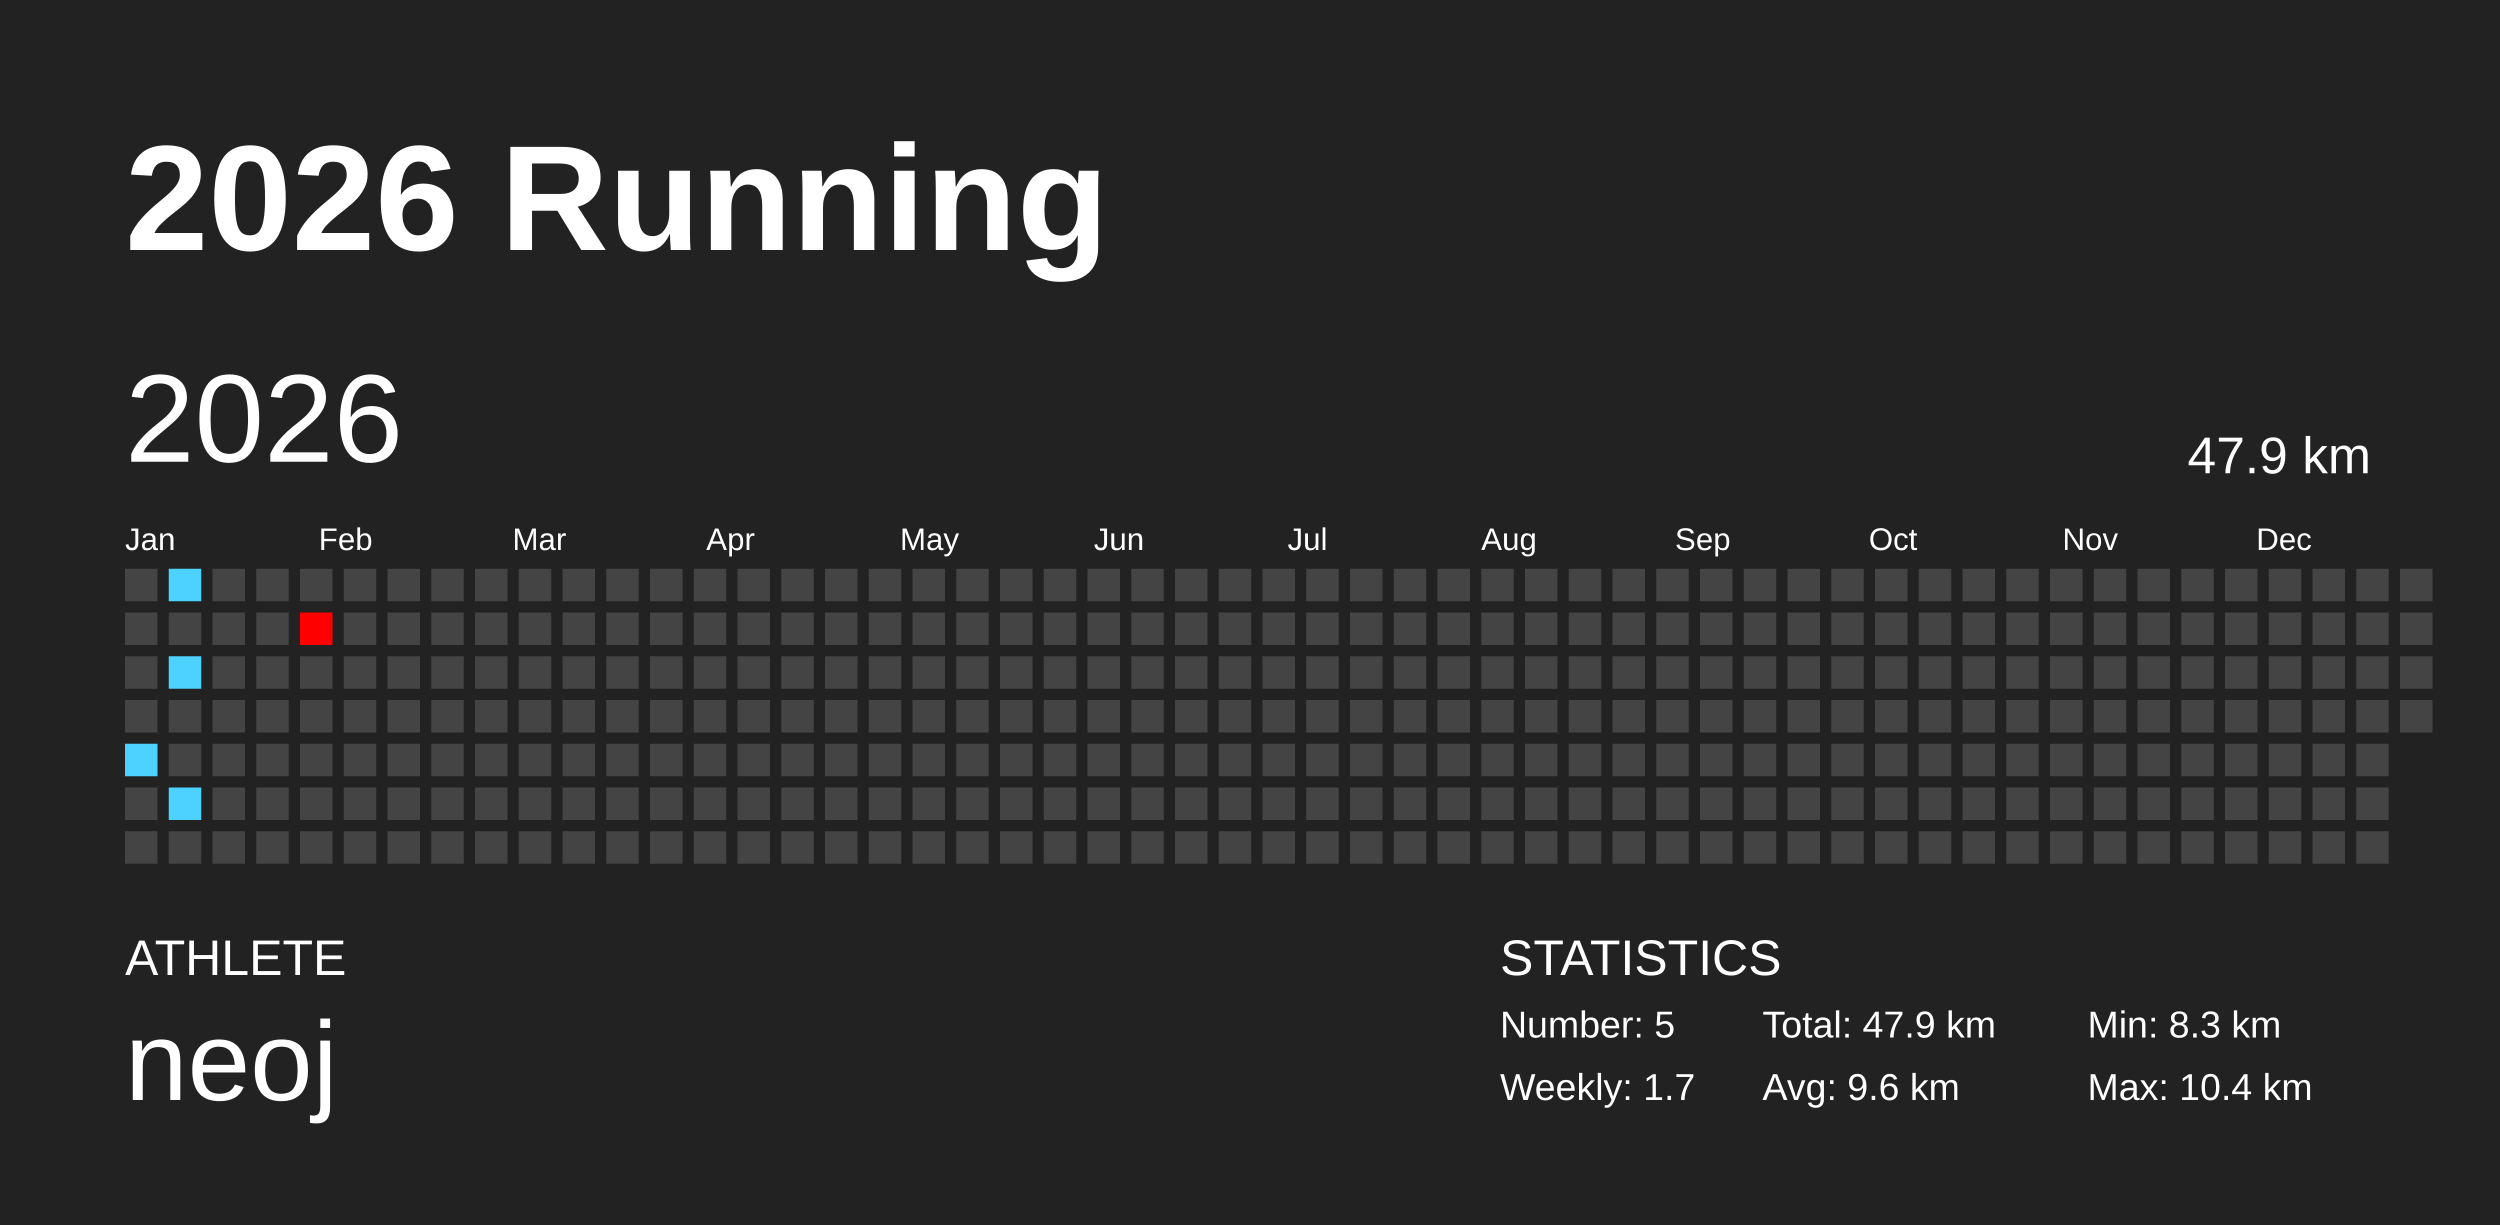
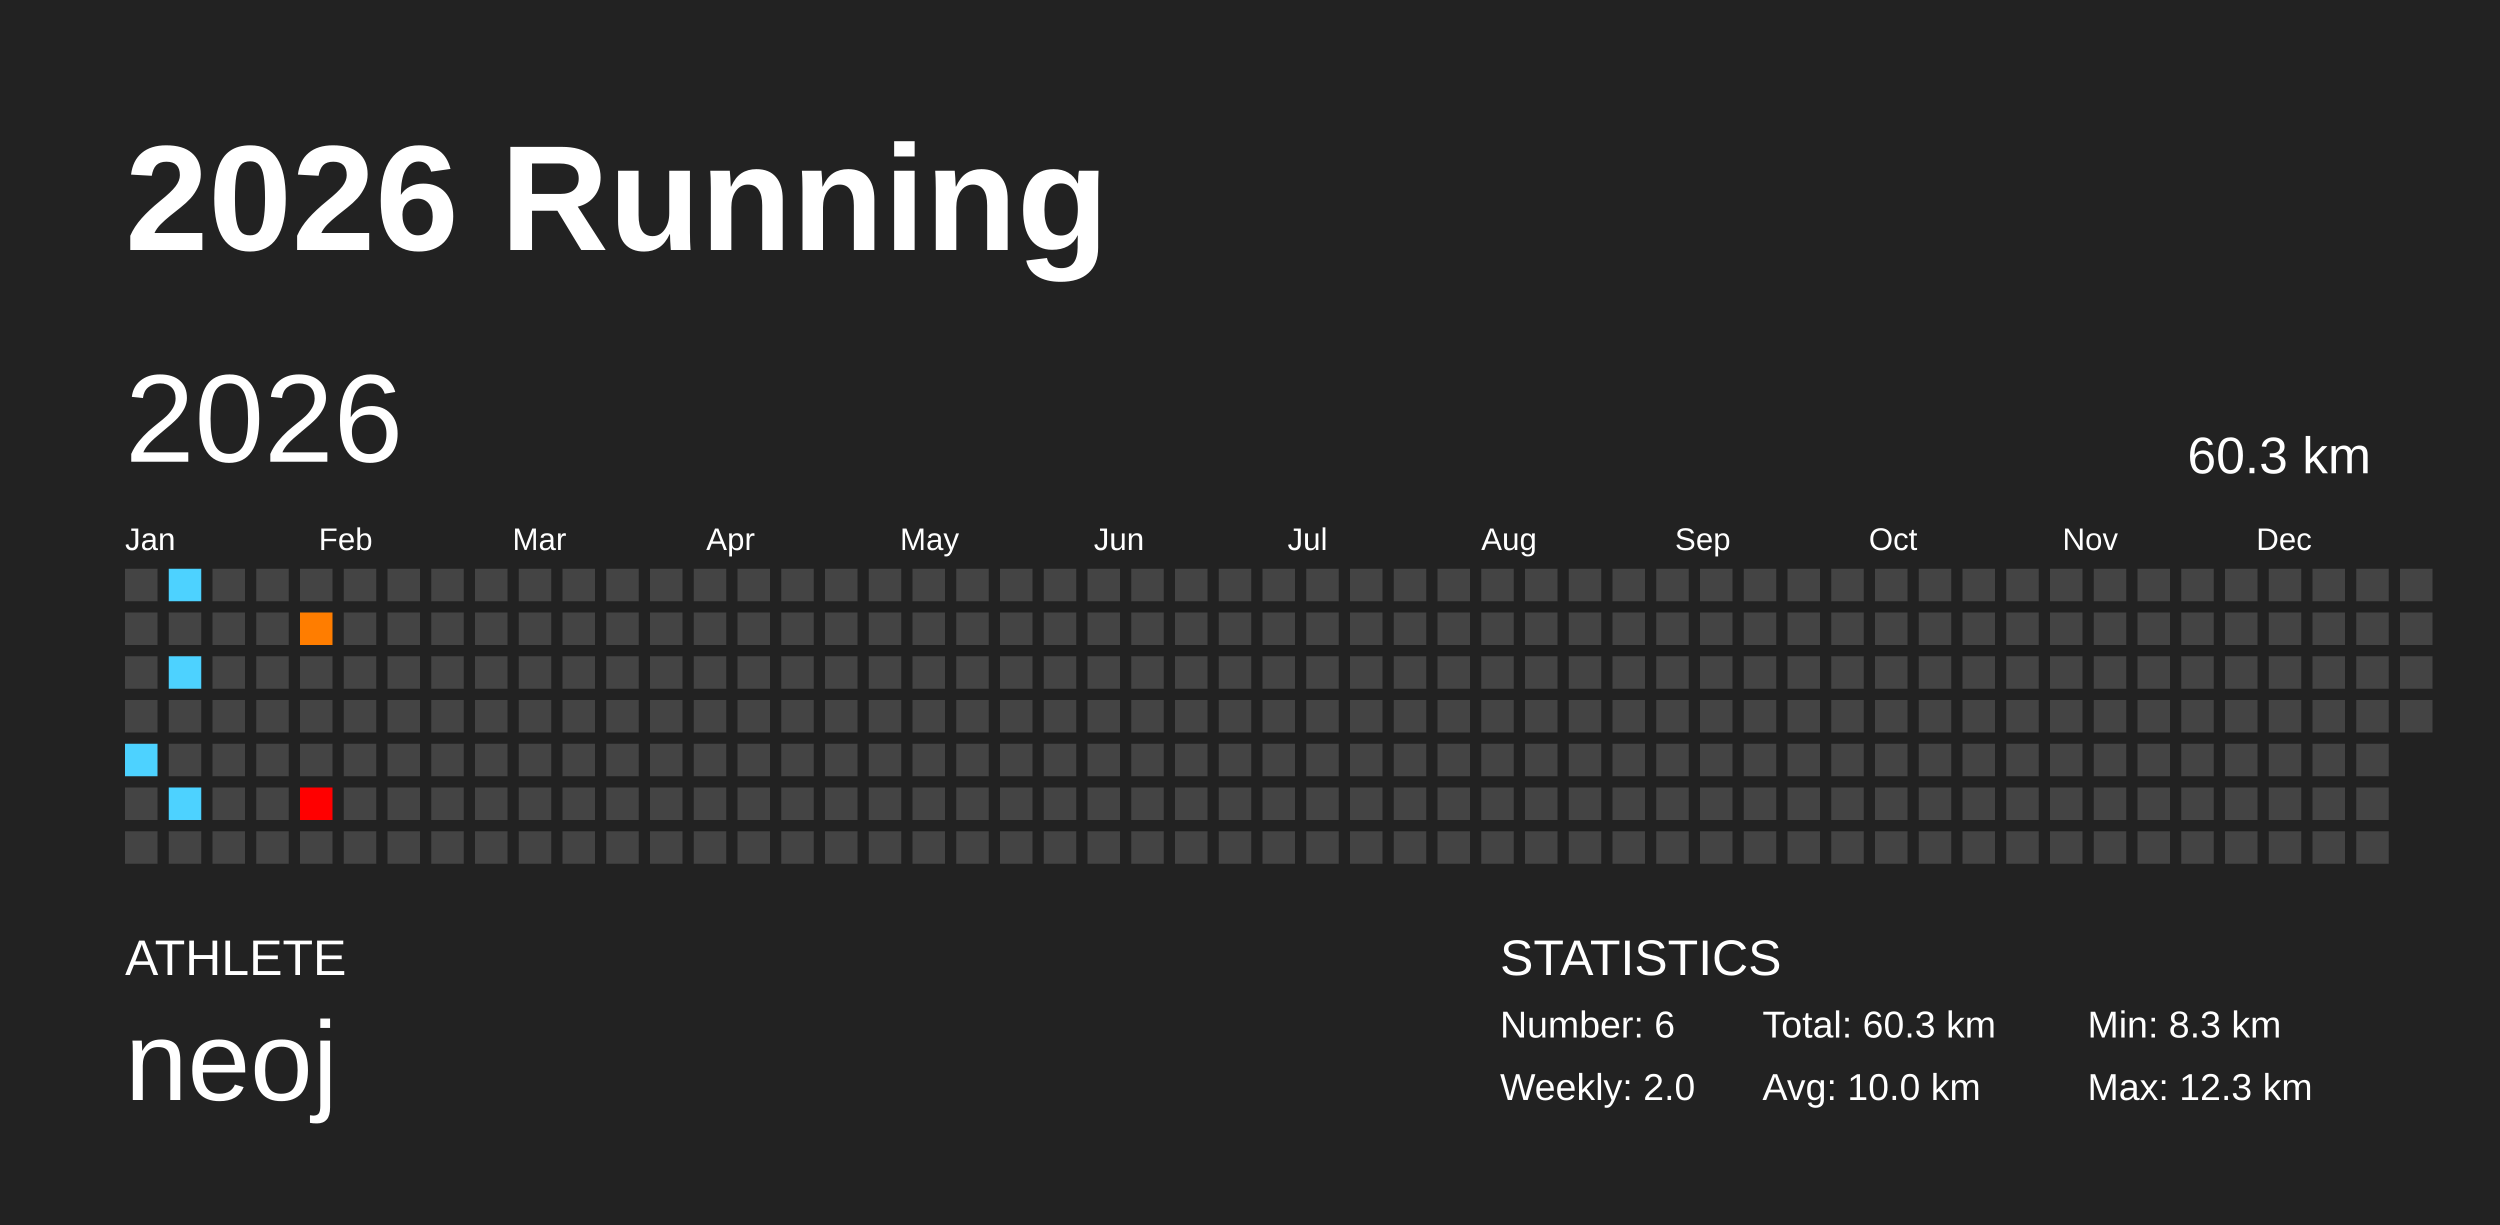
<svg xmlns="http://www.w3.org/2000/svg" baseProfile="full" height="98mm" version="1.1" viewBox="0,0,200,98" width="200mm">
  <defs />
  <rect fill="#222222" height="98" width="200" x="0" y="0" />
  <text fill="#FFFFFF" style="font-size:12px; font-family:Arial; font-weight:bold;" x="10" y="20">2026 Running</text>
  <text fill="#FFFFFF" style="font-size:4px; font-family:Arial" x="10" y="78">ATHLETE</text>
  <text fill="#FFFFFF" style="font-size:9px; font-family:Arial" x="10" y="88">neoj</text>
  <text fill="#FFFFFF" style="font-size:4px; font-family:Arial" x="120" y="78">STATISTICS</text>
-   <text fill="#FFFFFF" style="font-size:3px; font-family:Arial" x="120" y="83">Number: 5</text>
-   <text fill="#FFFFFF" style="font-size:3px; font-family:Arial" x="120" y="88">Weekly: 1.7</text>
-   <text fill="#FFFFFF" style="font-size:3px; font-family:Arial" x="141" y="83">Total: 47.9 km</text>
-   <text fill="#FFFFFF" style="font-size:3px; font-family:Arial" x="141" y="88">Avg: 9.6 km</text>
+   <text fill="#FFFFFF" style="font-size:3px; font-family:Arial" x="120" y="83">Number: 6</text>
+   <text fill="#FFFFFF" style="font-size:3px; font-family:Arial" x="120" y="88">Weekly: 2.0</text>
+   <text fill="#FFFFFF" style="font-size:3px; font-family:Arial" x="141" y="83">Total: 60.3 km</text>
+   <text fill="#FFFFFF" style="font-size:3px; font-family:Arial" x="141" y="88">Avg: 10.0 km</text>
  <text fill="#FFFFFF" style="font-size:3px; font-family:Arial" x="167" y="83">Min: 8.3 km</text>
-   <text fill="#FFFFFF" style="font-size:3px; font-family:Arial" x="167" y="88">Max: 10.4 km</text>
+   <text fill="#FFFFFF" style="font-size:3px; font-family:Arial" x="167" y="88">Max: 12.3 km</text>
  <text dominant-baseline="hanging" fill="#FFFFFF" style="font-size:10.0px; font-family:Arial;" x="10" y="30">2026</text>
-   <text dominant-baseline="hanging" fill="#FFFFFF" style="font-size:4.125px; font-family:Arial;" x="175" y="35">47.9 km</text>
+   <text dominant-baseline="hanging" fill="#FFFFFF" style="font-size:4.125px; font-family:Arial;" x="175" y="35">60.3 km</text>
  <text fill="#FFFFFF" style="font-size:2.5px; font-family:Arial" x="10.0" y="44">Jan</text>
  <text fill="#FFFFFF" style="font-size:2.5px; font-family:Arial" x="25.5" y="44">Feb</text>
  <text fill="#FFFFFF" style="font-size:2.5px; font-family:Arial" x="41.0" y="44">Mar</text>
  <text fill="#FFFFFF" style="font-size:2.5px; font-family:Arial" x="56.5" y="44">Apr</text>
  <text fill="#FFFFFF" style="font-size:2.5px; font-family:Arial" x="72.0" y="44">May</text>
  <text fill="#FFFFFF" style="font-size:2.5px; font-family:Arial" x="87.5" y="44">Jun</text>
  <text fill="#FFFFFF" style="font-size:2.5px; font-family:Arial" x="103.0" y="44">Jul</text>
  <text fill="#FFFFFF" style="font-size:2.5px; font-family:Arial" x="118.5" y="44">Aug</text>
  <text fill="#FFFFFF" style="font-size:2.5px; font-family:Arial" x="134.0" y="44">Sep</text>
  <text fill="#FFFFFF" style="font-size:2.5px; font-family:Arial" x="149.5" y="44">Oct</text>
  <text fill="#FFFFFF" style="font-size:2.5px; font-family:Arial" x="165.0" y="44">Nov</text>
  <text fill="#FFFFFF" style="font-size:2.5px; font-family:Arial" x="180.5" y="44">Dec</text>
  <rect fill="#444444" height="2.6" width="2.6" x="10.0" y="45.5" />
  <rect fill="#444444" height="2.6" width="2.6" x="10.0" y="49.0" />
  <rect fill="#444444" height="2.6" width="2.6" x="10.0" y="52.5" />
  <rect fill="#444444" height="2.6" width="2.6" x="10.0" y="56.0" />
  <rect fill="#4dd2ff" height="2.6" width="2.6" x="10.0" y="59.5" />
  <rect fill="#444444" height="2.6" width="2.6" x="10.0" y="63.0" />
  <rect fill="#444444" height="2.6" width="2.6" x="10.0" y="66.5" />
  <rect fill="#4dd2ff" height="2.6" width="2.6" x="13.5" y="45.5" />
  <rect fill="#444444" height="2.6" width="2.6" x="13.5" y="49.0" />
  <rect fill="#4dd2ff" height="2.6" width="2.6" x="13.5" y="52.5" />
  <rect fill="#444444" height="2.6" width="2.6" x="13.5" y="56.0" />
  <rect fill="#444444" height="2.6" width="2.6" x="13.5" y="59.5" />
  <rect fill="#4dd2ff" height="2.6" width="2.6" x="13.5" y="63.0" />
  <rect fill="#444444" height="2.6" width="2.6" x="13.5" y="66.5" />
  <rect fill="#444444" height="2.6" width="2.6" x="17.0" y="45.5" />
  <rect fill="#444444" height="2.6" width="2.6" x="17.0" y="49.0" />
  <rect fill="#444444" height="2.6" width="2.6" x="17.0" y="52.5" />
  <rect fill="#444444" height="2.6" width="2.6" x="17.0" y="56.0" />
  <rect fill="#444444" height="2.6" width="2.6" x="17.0" y="59.5" />
  <rect fill="#444444" height="2.6" width="2.6" x="17.0" y="63.0" />
  <rect fill="#444444" height="2.6" width="2.6" x="17.0" y="66.5" />
  <rect fill="#444444" height="2.6" width="2.6" x="20.5" y="45.5" />
  <rect fill="#444444" height="2.6" width="2.6" x="20.5" y="49.0" />
  <rect fill="#444444" height="2.6" width="2.6" x="20.5" y="52.5" />
  <rect fill="#444444" height="2.6" width="2.6" x="20.5" y="56.0" />
  <rect fill="#444444" height="2.6" width="2.6" x="20.5" y="59.5" />
  <rect fill="#444444" height="2.6" width="2.6" x="20.5" y="63.0" />
  <rect fill="#444444" height="2.6" width="2.6" x="20.5" y="66.5" />
  <rect fill="#444444" height="2.6" width="2.6" x="24.0" y="45.5" />
-   <rect fill="#ff0000" height="2.6" width="2.6" x="24.0" y="49.0" />
+   <rect fill="#ff7d00" height="2.6" width="2.6" x="24.0" y="49.0" />
  <rect fill="#444444" height="2.6" width="2.6" x="24.0" y="52.5" />
  <rect fill="#444444" height="2.6" width="2.6" x="24.0" y="56.0" />
  <rect fill="#444444" height="2.6" width="2.6" x="24.0" y="59.5" />
-   <rect fill="#444444" height="2.6" width="2.6" x="24.0" y="63.0" />
+   <rect fill="#ff0000" height="2.6" width="2.6" x="24.0" y="63.0" />
  <rect fill="#444444" height="2.6" width="2.6" x="24.0" y="66.5" />
  <rect fill="#444444" height="2.6" width="2.6" x="27.5" y="45.5" />
  <rect fill="#444444" height="2.6" width="2.6" x="27.5" y="49.0" />
  <rect fill="#444444" height="2.6" width="2.6" x="27.5" y="52.5" />
  <rect fill="#444444" height="2.6" width="2.6" x="27.5" y="56.0" />
  <rect fill="#444444" height="2.6" width="2.6" x="27.5" y="59.5" />
  <rect fill="#444444" height="2.6" width="2.6" x="27.5" y="63.0" />
  <rect fill="#444444" height="2.6" width="2.6" x="27.5" y="66.5" />
  <rect fill="#444444" height="2.6" width="2.6" x="31.0" y="45.5" />
  <rect fill="#444444" height="2.6" width="2.6" x="31.0" y="49.0" />
  <rect fill="#444444" height="2.6" width="2.6" x="31.0" y="52.5" />
  <rect fill="#444444" height="2.6" width="2.6" x="31.0" y="56.0" />
  <rect fill="#444444" height="2.6" width="2.6" x="31.0" y="59.5" />
  <rect fill="#444444" height="2.6" width="2.6" x="31.0" y="63.0" />
  <rect fill="#444444" height="2.6" width="2.6" x="31.0" y="66.5" />
  <rect fill="#444444" height="2.6" width="2.6" x="34.5" y="45.5" />
  <rect fill="#444444" height="2.6" width="2.6" x="34.5" y="49.0" />
  <rect fill="#444444" height="2.6" width="2.6" x="34.5" y="52.5" />
  <rect fill="#444444" height="2.6" width="2.6" x="34.5" y="56.0" />
  <rect fill="#444444" height="2.6" width="2.6" x="34.5" y="59.5" />
  <rect fill="#444444" height="2.6" width="2.6" x="34.5" y="63.0" />
  <rect fill="#444444" height="2.6" width="2.6" x="34.5" y="66.5" />
  <rect fill="#444444" height="2.6" width="2.6" x="38.0" y="45.5" />
  <rect fill="#444444" height="2.6" width="2.6" x="38.0" y="49.0" />
  <rect fill="#444444" height="2.6" width="2.6" x="38.0" y="52.5" />
  <rect fill="#444444" height="2.6" width="2.6" x="38.0" y="56.0" />
  <rect fill="#444444" height="2.6" width="2.6" x="38.0" y="59.5" />
  <rect fill="#444444" height="2.6" width="2.6" x="38.0" y="63.0" />
  <rect fill="#444444" height="2.6" width="2.6" x="38.0" y="66.5" />
  <rect fill="#444444" height="2.6" width="2.6" x="41.5" y="45.5" />
  <rect fill="#444444" height="2.6" width="2.6" x="41.5" y="49.0" />
  <rect fill="#444444" height="2.6" width="2.6" x="41.5" y="52.5" />
  <rect fill="#444444" height="2.6" width="2.6" x="41.5" y="56.0" />
  <rect fill="#444444" height="2.6" width="2.6" x="41.5" y="59.5" />
  <rect fill="#444444" height="2.6" width="2.6" x="41.5" y="63.0" />
  <rect fill="#444444" height="2.6" width="2.6" x="41.5" y="66.5" />
  <rect fill="#444444" height="2.6" width="2.6" x="45.0" y="45.5" />
  <rect fill="#444444" height="2.6" width="2.6" x="45.0" y="49.0" />
  <rect fill="#444444" height="2.6" width="2.6" x="45.0" y="52.5" />
  <rect fill="#444444" height="2.6" width="2.6" x="45.0" y="56.0" />
  <rect fill="#444444" height="2.6" width="2.6" x="45.0" y="59.5" />
  <rect fill="#444444" height="2.6" width="2.6" x="45.0" y="63.0" />
  <rect fill="#444444" height="2.6" width="2.6" x="45.0" y="66.5" />
  <rect fill="#444444" height="2.6" width="2.6" x="48.5" y="45.5" />
  <rect fill="#444444" height="2.6" width="2.6" x="48.5" y="49.0" />
  <rect fill="#444444" height="2.6" width="2.6" x="48.5" y="52.5" />
  <rect fill="#444444" height="2.6" width="2.6" x="48.5" y="56.0" />
  <rect fill="#444444" height="2.6" width="2.6" x="48.5" y="59.5" />
  <rect fill="#444444" height="2.6" width="2.6" x="48.5" y="63.0" />
  <rect fill="#444444" height="2.6" width="2.6" x="48.5" y="66.5" />
  <rect fill="#444444" height="2.6" width="2.6" x="52.0" y="45.5" />
  <rect fill="#444444" height="2.6" width="2.6" x="52.0" y="49.0" />
  <rect fill="#444444" height="2.6" width="2.6" x="52.0" y="52.5" />
  <rect fill="#444444" height="2.6" width="2.6" x="52.0" y="56.0" />
  <rect fill="#444444" height="2.6" width="2.6" x="52.0" y="59.5" />
  <rect fill="#444444" height="2.6" width="2.6" x="52.0" y="63.0" />
  <rect fill="#444444" height="2.6" width="2.6" x="52.0" y="66.5" />
  <rect fill="#444444" height="2.6" width="2.6" x="55.5" y="45.5" />
  <rect fill="#444444" height="2.6" width="2.6" x="55.5" y="49.0" />
  <rect fill="#444444" height="2.6" width="2.6" x="55.5" y="52.5" />
  <rect fill="#444444" height="2.6" width="2.6" x="55.5" y="56.0" />
  <rect fill="#444444" height="2.6" width="2.6" x="55.5" y="59.5" />
  <rect fill="#444444" height="2.6" width="2.6" x="55.5" y="63.0" />
  <rect fill="#444444" height="2.6" width="2.6" x="55.5" y="66.5" />
  <rect fill="#444444" height="2.6" width="2.6" x="59.0" y="45.5" />
  <rect fill="#444444" height="2.6" width="2.6" x="59.0" y="49.0" />
  <rect fill="#444444" height="2.6" width="2.6" x="59.0" y="52.5" />
  <rect fill="#444444" height="2.6" width="2.6" x="59.0" y="56.0" />
  <rect fill="#444444" height="2.6" width="2.6" x="59.0" y="59.5" />
  <rect fill="#444444" height="2.6" width="2.6" x="59.0" y="63.0" />
  <rect fill="#444444" height="2.6" width="2.6" x="59.0" y="66.5" />
  <rect fill="#444444" height="2.6" width="2.6" x="62.5" y="45.5" />
  <rect fill="#444444" height="2.6" width="2.6" x="62.5" y="49.0" />
  <rect fill="#444444" height="2.6" width="2.6" x="62.5" y="52.5" />
  <rect fill="#444444" height="2.6" width="2.6" x="62.5" y="56.0" />
  <rect fill="#444444" height="2.6" width="2.6" x="62.5" y="59.5" />
  <rect fill="#444444" height="2.6" width="2.6" x="62.5" y="63.0" />
  <rect fill="#444444" height="2.6" width="2.6" x="62.5" y="66.5" />
  <rect fill="#444444" height="2.6" width="2.6" x="66.0" y="45.5" />
  <rect fill="#444444" height="2.6" width="2.6" x="66.0" y="49.0" />
  <rect fill="#444444" height="2.6" width="2.6" x="66.0" y="52.5" />
  <rect fill="#444444" height="2.6" width="2.6" x="66.0" y="56.0" />
  <rect fill="#444444" height="2.6" width="2.6" x="66.0" y="59.5" />
  <rect fill="#444444" height="2.6" width="2.6" x="66.0" y="63.0" />
  <rect fill="#444444" height="2.6" width="2.6" x="66.0" y="66.5" />
  <rect fill="#444444" height="2.6" width="2.6" x="69.5" y="45.5" />
  <rect fill="#444444" height="2.6" width="2.6" x="69.5" y="49.0" />
  <rect fill="#444444" height="2.6" width="2.6" x="69.5" y="52.5" />
  <rect fill="#444444" height="2.6" width="2.6" x="69.5" y="56.0" />
  <rect fill="#444444" height="2.6" width="2.6" x="69.5" y="59.5" />
  <rect fill="#444444" height="2.6" width="2.6" x="69.5" y="63.0" />
  <rect fill="#444444" height="2.6" width="2.6" x="69.5" y="66.5" />
  <rect fill="#444444" height="2.6" width="2.6" x="73.0" y="45.5" />
  <rect fill="#444444" height="2.6" width="2.6" x="73.0" y="49.0" />
  <rect fill="#444444" height="2.6" width="2.6" x="73.0" y="52.5" />
  <rect fill="#444444" height="2.6" width="2.6" x="73.0" y="56.0" />
  <rect fill="#444444" height="2.6" width="2.6" x="73.0" y="59.5" />
  <rect fill="#444444" height="2.6" width="2.6" x="73.0" y="63.0" />
  <rect fill="#444444" height="2.6" width="2.6" x="73.0" y="66.5" />
  <rect fill="#444444" height="2.6" width="2.6" x="76.5" y="45.5" />
  <rect fill="#444444" height="2.6" width="2.6" x="76.5" y="49.0" />
  <rect fill="#444444" height="2.6" width="2.6" x="76.5" y="52.5" />
  <rect fill="#444444" height="2.6" width="2.6" x="76.5" y="56.0" />
  <rect fill="#444444" height="2.6" width="2.6" x="76.5" y="59.5" />
  <rect fill="#444444" height="2.6" width="2.6" x="76.5" y="63.0" />
  <rect fill="#444444" height="2.6" width="2.6" x="76.5" y="66.5" />
  <rect fill="#444444" height="2.6" width="2.6" x="80.0" y="45.5" />
  <rect fill="#444444" height="2.6" width="2.6" x="80.0" y="49.0" />
  <rect fill="#444444" height="2.6" width="2.6" x="80.0" y="52.5" />
  <rect fill="#444444" height="2.6" width="2.6" x="80.0" y="56.0" />
  <rect fill="#444444" height="2.6" width="2.6" x="80.0" y="59.5" />
  <rect fill="#444444" height="2.6" width="2.6" x="80.0" y="63.0" />
  <rect fill="#444444" height="2.6" width="2.6" x="80.0" y="66.5" />
  <rect fill="#444444" height="2.6" width="2.6" x="83.5" y="45.5" />
  <rect fill="#444444" height="2.6" width="2.6" x="83.5" y="49.0" />
  <rect fill="#444444" height="2.6" width="2.6" x="83.5" y="52.5" />
  <rect fill="#444444" height="2.6" width="2.6" x="83.5" y="56.0" />
  <rect fill="#444444" height="2.6" width="2.6" x="83.5" y="59.5" />
  <rect fill="#444444" height="2.6" width="2.6" x="83.5" y="63.0" />
  <rect fill="#444444" height="2.6" width="2.6" x="83.5" y="66.5" />
  <rect fill="#444444" height="2.6" width="2.6" x="87.0" y="45.5" />
  <rect fill="#444444" height="2.6" width="2.6" x="87.0" y="49.0" />
  <rect fill="#444444" height="2.6" width="2.6" x="87.0" y="52.5" />
  <rect fill="#444444" height="2.6" width="2.6" x="87.0" y="56.0" />
  <rect fill="#444444" height="2.6" width="2.6" x="87.0" y="59.5" />
  <rect fill="#444444" height="2.6" width="2.6" x="87.0" y="63.0" />
  <rect fill="#444444" height="2.6" width="2.6" x="87.0" y="66.5" />
  <rect fill="#444444" height="2.6" width="2.6" x="90.5" y="45.5" />
  <rect fill="#444444" height="2.6" width="2.6" x="90.5" y="49.0" />
  <rect fill="#444444" height="2.6" width="2.6" x="90.5" y="52.5" />
  <rect fill="#444444" height="2.6" width="2.6" x="90.5" y="56.0" />
  <rect fill="#444444" height="2.6" width="2.6" x="90.5" y="59.5" />
  <rect fill="#444444" height="2.6" width="2.6" x="90.5" y="63.0" />
  <rect fill="#444444" height="2.6" width="2.6" x="90.5" y="66.5" />
  <rect fill="#444444" height="2.6" width="2.6" x="94.0" y="45.5" />
  <rect fill="#444444" height="2.6" width="2.6" x="94.0" y="49.0" />
  <rect fill="#444444" height="2.6" width="2.6" x="94.0" y="52.5" />
  <rect fill="#444444" height="2.6" width="2.6" x="94.0" y="56.0" />
  <rect fill="#444444" height="2.6" width="2.6" x="94.0" y="59.5" />
  <rect fill="#444444" height="2.6" width="2.6" x="94.0" y="63.0" />
  <rect fill="#444444" height="2.6" width="2.6" x="94.0" y="66.5" />
  <rect fill="#444444" height="2.6" width="2.6" x="97.5" y="45.5" />
  <rect fill="#444444" height="2.6" width="2.6" x="97.5" y="49.0" />
  <rect fill="#444444" height="2.6" width="2.6" x="97.5" y="52.5" />
  <rect fill="#444444" height="2.6" width="2.6" x="97.5" y="56.0" />
  <rect fill="#444444" height="2.6" width="2.6" x="97.5" y="59.5" />
  <rect fill="#444444" height="2.6" width="2.6" x="97.5" y="63.0" />
  <rect fill="#444444" height="2.6" width="2.6" x="97.5" y="66.5" />
  <rect fill="#444444" height="2.6" width="2.6" x="101.0" y="45.5" />
  <rect fill="#444444" height="2.6" width="2.6" x="101.0" y="49.0" />
  <rect fill="#444444" height="2.6" width="2.6" x="101.0" y="52.5" />
  <rect fill="#444444" height="2.6" width="2.6" x="101.0" y="56.0" />
  <rect fill="#444444" height="2.6" width="2.6" x="101.0" y="59.5" />
  <rect fill="#444444" height="2.6" width="2.6" x="101.0" y="63.0" />
  <rect fill="#444444" height="2.6" width="2.6" x="101.0" y="66.5" />
  <rect fill="#444444" height="2.6" width="2.6" x="104.5" y="45.5" />
  <rect fill="#444444" height="2.6" width="2.6" x="104.5" y="49.0" />
  <rect fill="#444444" height="2.6" width="2.6" x="104.5" y="52.5" />
  <rect fill="#444444" height="2.6" width="2.6" x="104.5" y="56.0" />
  <rect fill="#444444" height="2.6" width="2.6" x="104.5" y="59.5" />
  <rect fill="#444444" height="2.6" width="2.6" x="104.5" y="63.0" />
  <rect fill="#444444" height="2.6" width="2.6" x="104.5" y="66.5" />
  <rect fill="#444444" height="2.6" width="2.6" x="108.0" y="45.5" />
  <rect fill="#444444" height="2.6" width="2.6" x="108.0" y="49.0" />
  <rect fill="#444444" height="2.6" width="2.6" x="108.0" y="52.5" />
  <rect fill="#444444" height="2.6" width="2.6" x="108.0" y="56.0" />
  <rect fill="#444444" height="2.6" width="2.6" x="108.0" y="59.5" />
  <rect fill="#444444" height="2.6" width="2.6" x="108.0" y="63.0" />
  <rect fill="#444444" height="2.6" width="2.6" x="108.0" y="66.5" />
  <rect fill="#444444" height="2.6" width="2.6" x="111.5" y="45.5" />
  <rect fill="#444444" height="2.6" width="2.6" x="111.5" y="49.0" />
  <rect fill="#444444" height="2.6" width="2.6" x="111.5" y="52.5" />
  <rect fill="#444444" height="2.6" width="2.6" x="111.5" y="56.0" />
  <rect fill="#444444" height="2.6" width="2.6" x="111.5" y="59.5" />
  <rect fill="#444444" height="2.6" width="2.6" x="111.5" y="63.0" />
  <rect fill="#444444" height="2.6" width="2.6" x="111.5" y="66.5" />
  <rect fill="#444444" height="2.6" width="2.6" x="115.0" y="45.5" />
  <rect fill="#444444" height="2.6" width="2.6" x="115.0" y="49.0" />
  <rect fill="#444444" height="2.6" width="2.6" x="115.0" y="52.5" />
  <rect fill="#444444" height="2.6" width="2.6" x="115.0" y="56.0" />
  <rect fill="#444444" height="2.6" width="2.6" x="115.0" y="59.5" />
  <rect fill="#444444" height="2.6" width="2.6" x="115.0" y="63.0" />
  <rect fill="#444444" height="2.6" width="2.6" x="115.0" y="66.5" />
  <rect fill="#444444" height="2.6" width="2.6" x="118.5" y="45.5" />
  <rect fill="#444444" height="2.6" width="2.6" x="118.5" y="49.0" />
  <rect fill="#444444" height="2.6" width="2.6" x="118.5" y="52.5" />
  <rect fill="#444444" height="2.6" width="2.6" x="118.5" y="56.0" />
  <rect fill="#444444" height="2.6" width="2.6" x="118.5" y="59.5" />
  <rect fill="#444444" height="2.6" width="2.6" x="118.5" y="63.0" />
  <rect fill="#444444" height="2.6" width="2.6" x="118.5" y="66.5" />
  <rect fill="#444444" height="2.6" width="2.6" x="122.0" y="45.5" />
  <rect fill="#444444" height="2.6" width="2.6" x="122.0" y="49.0" />
  <rect fill="#444444" height="2.6" width="2.6" x="122.0" y="52.5" />
  <rect fill="#444444" height="2.6" width="2.6" x="122.0" y="56.0" />
  <rect fill="#444444" height="2.6" width="2.6" x="122.0" y="59.5" />
  <rect fill="#444444" height="2.6" width="2.6" x="122.0" y="63.0" />
  <rect fill="#444444" height="2.6" width="2.6" x="122.0" y="66.5" />
  <rect fill="#444444" height="2.6" width="2.6" x="125.5" y="45.5" />
  <rect fill="#444444" height="2.6" width="2.6" x="125.5" y="49.0" />
  <rect fill="#444444" height="2.6" width="2.6" x="125.5" y="52.5" />
  <rect fill="#444444" height="2.6" width="2.6" x="125.5" y="56.0" />
  <rect fill="#444444" height="2.6" width="2.6" x="125.5" y="59.5" />
  <rect fill="#444444" height="2.6" width="2.6" x="125.5" y="63.0" />
  <rect fill="#444444" height="2.6" width="2.6" x="125.5" y="66.5" />
  <rect fill="#444444" height="2.6" width="2.6" x="129.0" y="45.5" />
  <rect fill="#444444" height="2.6" width="2.6" x="129.0" y="49.0" />
  <rect fill="#444444" height="2.6" width="2.6" x="129.0" y="52.5" />
  <rect fill="#444444" height="2.6" width="2.6" x="129.0" y="56.0" />
  <rect fill="#444444" height="2.6" width="2.6" x="129.0" y="59.5" />
  <rect fill="#444444" height="2.6" width="2.6" x="129.0" y="63.0" />
  <rect fill="#444444" height="2.6" width="2.6" x="129.0" y="66.5" />
  <rect fill="#444444" height="2.6" width="2.6" x="132.5" y="45.5" />
  <rect fill="#444444" height="2.6" width="2.6" x="132.5" y="49.0" />
  <rect fill="#444444" height="2.6" width="2.6" x="132.5" y="52.5" />
  <rect fill="#444444" height="2.6" width="2.6" x="132.5" y="56.0" />
  <rect fill="#444444" height="2.6" width="2.6" x="132.5" y="59.5" />
  <rect fill="#444444" height="2.6" width="2.6" x="132.5" y="63.0" />
  <rect fill="#444444" height="2.6" width="2.6" x="132.5" y="66.5" />
  <rect fill="#444444" height="2.6" width="2.6" x="136.0" y="45.5" />
  <rect fill="#444444" height="2.6" width="2.6" x="136.0" y="49.0" />
  <rect fill="#444444" height="2.6" width="2.6" x="136.0" y="52.5" />
  <rect fill="#444444" height="2.6" width="2.6" x="136.0" y="56.0" />
  <rect fill="#444444" height="2.6" width="2.6" x="136.0" y="59.5" />
  <rect fill="#444444" height="2.6" width="2.6" x="136.0" y="63.0" />
  <rect fill="#444444" height="2.6" width="2.6" x="136.0" y="66.5" />
  <rect fill="#444444" height="2.6" width="2.6" x="139.5" y="45.5" />
  <rect fill="#444444" height="2.6" width="2.6" x="139.5" y="49.0" />
  <rect fill="#444444" height="2.6" width="2.6" x="139.5" y="52.5" />
  <rect fill="#444444" height="2.6" width="2.6" x="139.5" y="56.0" />
  <rect fill="#444444" height="2.6" width="2.6" x="139.5" y="59.5" />
  <rect fill="#444444" height="2.6" width="2.6" x="139.5" y="63.0" />
  <rect fill="#444444" height="2.6" width="2.6" x="139.5" y="66.5" />
  <rect fill="#444444" height="2.6" width="2.6" x="143.0" y="45.5" />
  <rect fill="#444444" height="2.6" width="2.6" x="143.0" y="49.0" />
  <rect fill="#444444" height="2.6" width="2.6" x="143.0" y="52.5" />
  <rect fill="#444444" height="2.6" width="2.6" x="143.0" y="56.0" />
  <rect fill="#444444" height="2.6" width="2.6" x="143.0" y="59.5" />
  <rect fill="#444444" height="2.6" width="2.6" x="143.0" y="63.0" />
  <rect fill="#444444" height="2.6" width="2.6" x="143.0" y="66.5" />
  <rect fill="#444444" height="2.6" width="2.6" x="146.5" y="45.5" />
  <rect fill="#444444" height="2.6" width="2.6" x="146.5" y="49.0" />
  <rect fill="#444444" height="2.6" width="2.6" x="146.5" y="52.5" />
  <rect fill="#444444" height="2.6" width="2.6" x="146.5" y="56.0" />
  <rect fill="#444444" height="2.6" width="2.6" x="146.5" y="59.5" />
  <rect fill="#444444" height="2.6" width="2.6" x="146.5" y="63.0" />
  <rect fill="#444444" height="2.6" width="2.6" x="146.5" y="66.5" />
  <rect fill="#444444" height="2.6" width="2.6" x="150.0" y="45.5" />
  <rect fill="#444444" height="2.6" width="2.6" x="150.0" y="49.0" />
  <rect fill="#444444" height="2.6" width="2.6" x="150.0" y="52.5" />
  <rect fill="#444444" height="2.6" width="2.6" x="150.0" y="56.0" />
  <rect fill="#444444" height="2.6" width="2.6" x="150.0" y="59.5" />
  <rect fill="#444444" height="2.6" width="2.6" x="150.0" y="63.0" />
  <rect fill="#444444" height="2.6" width="2.6" x="150.0" y="66.5" />
  <rect fill="#444444" height="2.6" width="2.6" x="153.5" y="45.5" />
  <rect fill="#444444" height="2.6" width="2.6" x="153.5" y="49.0" />
  <rect fill="#444444" height="2.6" width="2.6" x="153.5" y="52.5" />
  <rect fill="#444444" height="2.6" width="2.6" x="153.5" y="56.0" />
  <rect fill="#444444" height="2.6" width="2.6" x="153.5" y="59.5" />
  <rect fill="#444444" height="2.6" width="2.6" x="153.5" y="63.0" />
  <rect fill="#444444" height="2.6" width="2.6" x="153.5" y="66.5" />
  <rect fill="#444444" height="2.6" width="2.6" x="157.0" y="45.5" />
  <rect fill="#444444" height="2.6" width="2.6" x="157.0" y="49.0" />
  <rect fill="#444444" height="2.6" width="2.6" x="157.0" y="52.5" />
  <rect fill="#444444" height="2.6" width="2.6" x="157.0" y="56.0" />
  <rect fill="#444444" height="2.6" width="2.6" x="157.0" y="59.5" />
  <rect fill="#444444" height="2.6" width="2.6" x="157.0" y="63.0" />
  <rect fill="#444444" height="2.6" width="2.6" x="157.0" y="66.5" />
  <rect fill="#444444" height="2.6" width="2.6" x="160.5" y="45.5" />
  <rect fill="#444444" height="2.6" width="2.6" x="160.5" y="49.0" />
  <rect fill="#444444" height="2.6" width="2.6" x="160.5" y="52.5" />
  <rect fill="#444444" height="2.6" width="2.6" x="160.5" y="56.0" />
  <rect fill="#444444" height="2.6" width="2.6" x="160.5" y="59.5" />
  <rect fill="#444444" height="2.6" width="2.6" x="160.5" y="63.0" />
  <rect fill="#444444" height="2.6" width="2.6" x="160.5" y="66.5" />
  <rect fill="#444444" height="2.6" width="2.6" x="164.0" y="45.5" />
  <rect fill="#444444" height="2.6" width="2.6" x="164.0" y="49.0" />
  <rect fill="#444444" height="2.6" width="2.6" x="164.0" y="52.5" />
  <rect fill="#444444" height="2.6" width="2.6" x="164.0" y="56.0" />
  <rect fill="#444444" height="2.6" width="2.6" x="164.0" y="59.5" />
  <rect fill="#444444" height="2.6" width="2.6" x="164.0" y="63.0" />
  <rect fill="#444444" height="2.6" width="2.6" x="164.0" y="66.5" />
  <rect fill="#444444" height="2.6" width="2.6" x="167.5" y="45.5" />
  <rect fill="#444444" height="2.6" width="2.6" x="167.5" y="49.0" />
  <rect fill="#444444" height="2.6" width="2.6" x="167.5" y="52.5" />
  <rect fill="#444444" height="2.6" width="2.6" x="167.5" y="56.0" />
  <rect fill="#444444" height="2.6" width="2.6" x="167.5" y="59.5" />
  <rect fill="#444444" height="2.6" width="2.6" x="167.5" y="63.0" />
  <rect fill="#444444" height="2.6" width="2.6" x="167.5" y="66.5" />
  <rect fill="#444444" height="2.6" width="2.6" x="171.0" y="45.5" />
  <rect fill="#444444" height="2.6" width="2.6" x="171.0" y="49.0" />
  <rect fill="#444444" height="2.6" width="2.6" x="171.0" y="52.5" />
  <rect fill="#444444" height="2.6" width="2.6" x="171.0" y="56.0" />
  <rect fill="#444444" height="2.6" width="2.6" x="171.0" y="59.5" />
  <rect fill="#444444" height="2.6" width="2.6" x="171.0" y="63.0" />
  <rect fill="#444444" height="2.6" width="2.6" x="171.0" y="66.5" />
  <rect fill="#444444" height="2.6" width="2.6" x="174.5" y="45.5" />
  <rect fill="#444444" height="2.6" width="2.6" x="174.5" y="49.0" />
  <rect fill="#444444" height="2.6" width="2.6" x="174.5" y="52.5" />
  <rect fill="#444444" height="2.6" width="2.6" x="174.5" y="56.0" />
  <rect fill="#444444" height="2.6" width="2.6" x="174.5" y="59.5" />
  <rect fill="#444444" height="2.6" width="2.6" x="174.5" y="63.0" />
  <rect fill="#444444" height="2.6" width="2.6" x="174.5" y="66.5" />
  <rect fill="#444444" height="2.6" width="2.6" x="178.0" y="45.5" />
  <rect fill="#444444" height="2.6" width="2.6" x="178.0" y="49.0" />
  <rect fill="#444444" height="2.6" width="2.6" x="178.0" y="52.5" />
  <rect fill="#444444" height="2.6" width="2.6" x="178.0" y="56.0" />
  <rect fill="#444444" height="2.6" width="2.6" x="178.0" y="59.5" />
  <rect fill="#444444" height="2.6" width="2.6" x="178.0" y="63.0" />
  <rect fill="#444444" height="2.6" width="2.6" x="178.0" y="66.5" />
  <rect fill="#444444" height="2.6" width="2.6" x="181.5" y="45.5" />
  <rect fill="#444444" height="2.6" width="2.6" x="181.5" y="49.0" />
  <rect fill="#444444" height="2.6" width="2.6" x="181.5" y="52.5" />
  <rect fill="#444444" height="2.6" width="2.6" x="181.5" y="56.0" />
  <rect fill="#444444" height="2.6" width="2.6" x="181.5" y="59.5" />
  <rect fill="#444444" height="2.6" width="2.6" x="181.5" y="63.0" />
  <rect fill="#444444" height="2.6" width="2.6" x="181.5" y="66.5" />
  <rect fill="#444444" height="2.6" width="2.6" x="185.0" y="45.5" />
  <rect fill="#444444" height="2.6" width="2.6" x="185.0" y="49.0" />
  <rect fill="#444444" height="2.6" width="2.6" x="185.0" y="52.5" />
  <rect fill="#444444" height="2.6" width="2.6" x="185.0" y="56.0" />
  <rect fill="#444444" height="2.6" width="2.6" x="185.0" y="59.5" />
  <rect fill="#444444" height="2.6" width="2.6" x="185.0" y="63.0" />
  <rect fill="#444444" height="2.6" width="2.6" x="185.0" y="66.5" />
  <rect fill="#444444" height="2.6" width="2.6" x="188.5" y="45.5" />
  <rect fill="#444444" height="2.6" width="2.6" x="188.5" y="49.0" />
  <rect fill="#444444" height="2.6" width="2.6" x="188.5" y="52.5" />
  <rect fill="#444444" height="2.6" width="2.6" x="188.5" y="56.0" />
  <rect fill="#444444" height="2.6" width="2.6" x="188.5" y="59.5" />
  <rect fill="#444444" height="2.6" width="2.6" x="188.5" y="63.0" />
  <rect fill="#444444" height="2.6" width="2.6" x="188.5" y="66.5" />
  <rect fill="#444444" height="2.6" width="2.6" x="192.0" y="45.5" />
  <rect fill="#444444" height="2.6" width="2.6" x="192.0" y="49.0" />
  <rect fill="#444444" height="2.6" width="2.6" x="192.0" y="52.5" />
  <rect fill="#444444" height="2.6" width="2.6" x="192.0" y="56.0" />
</svg>
